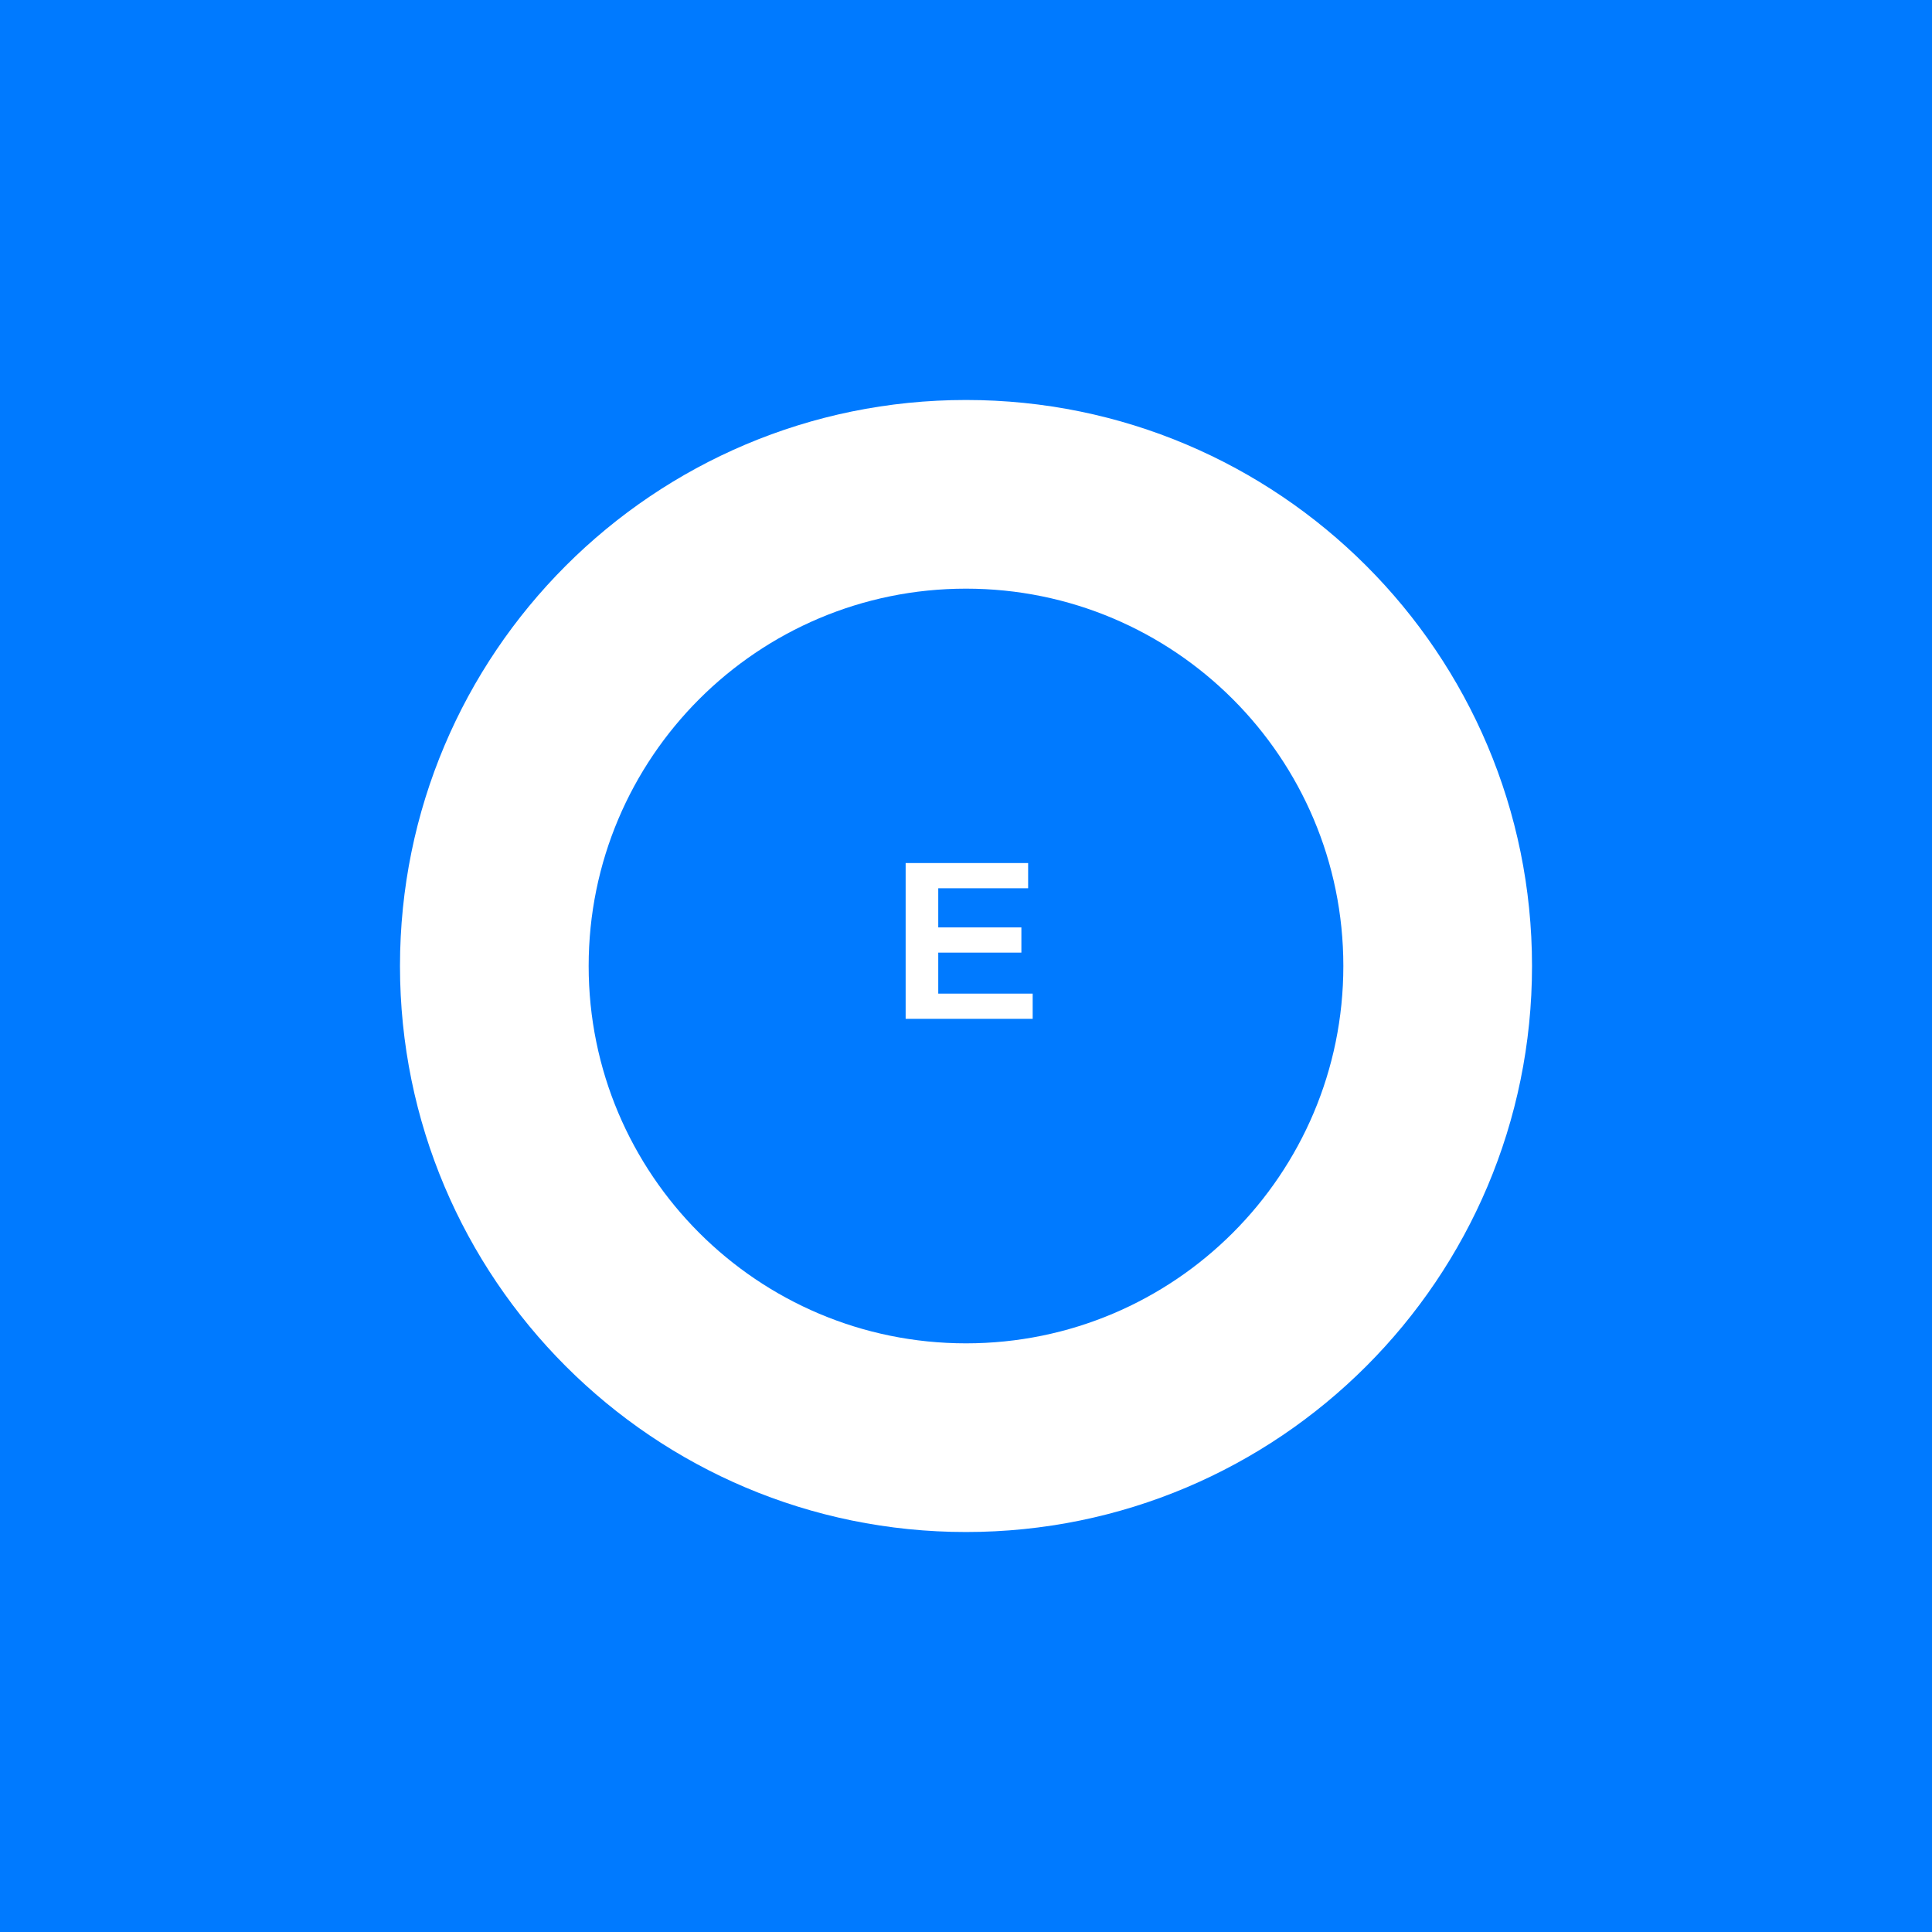
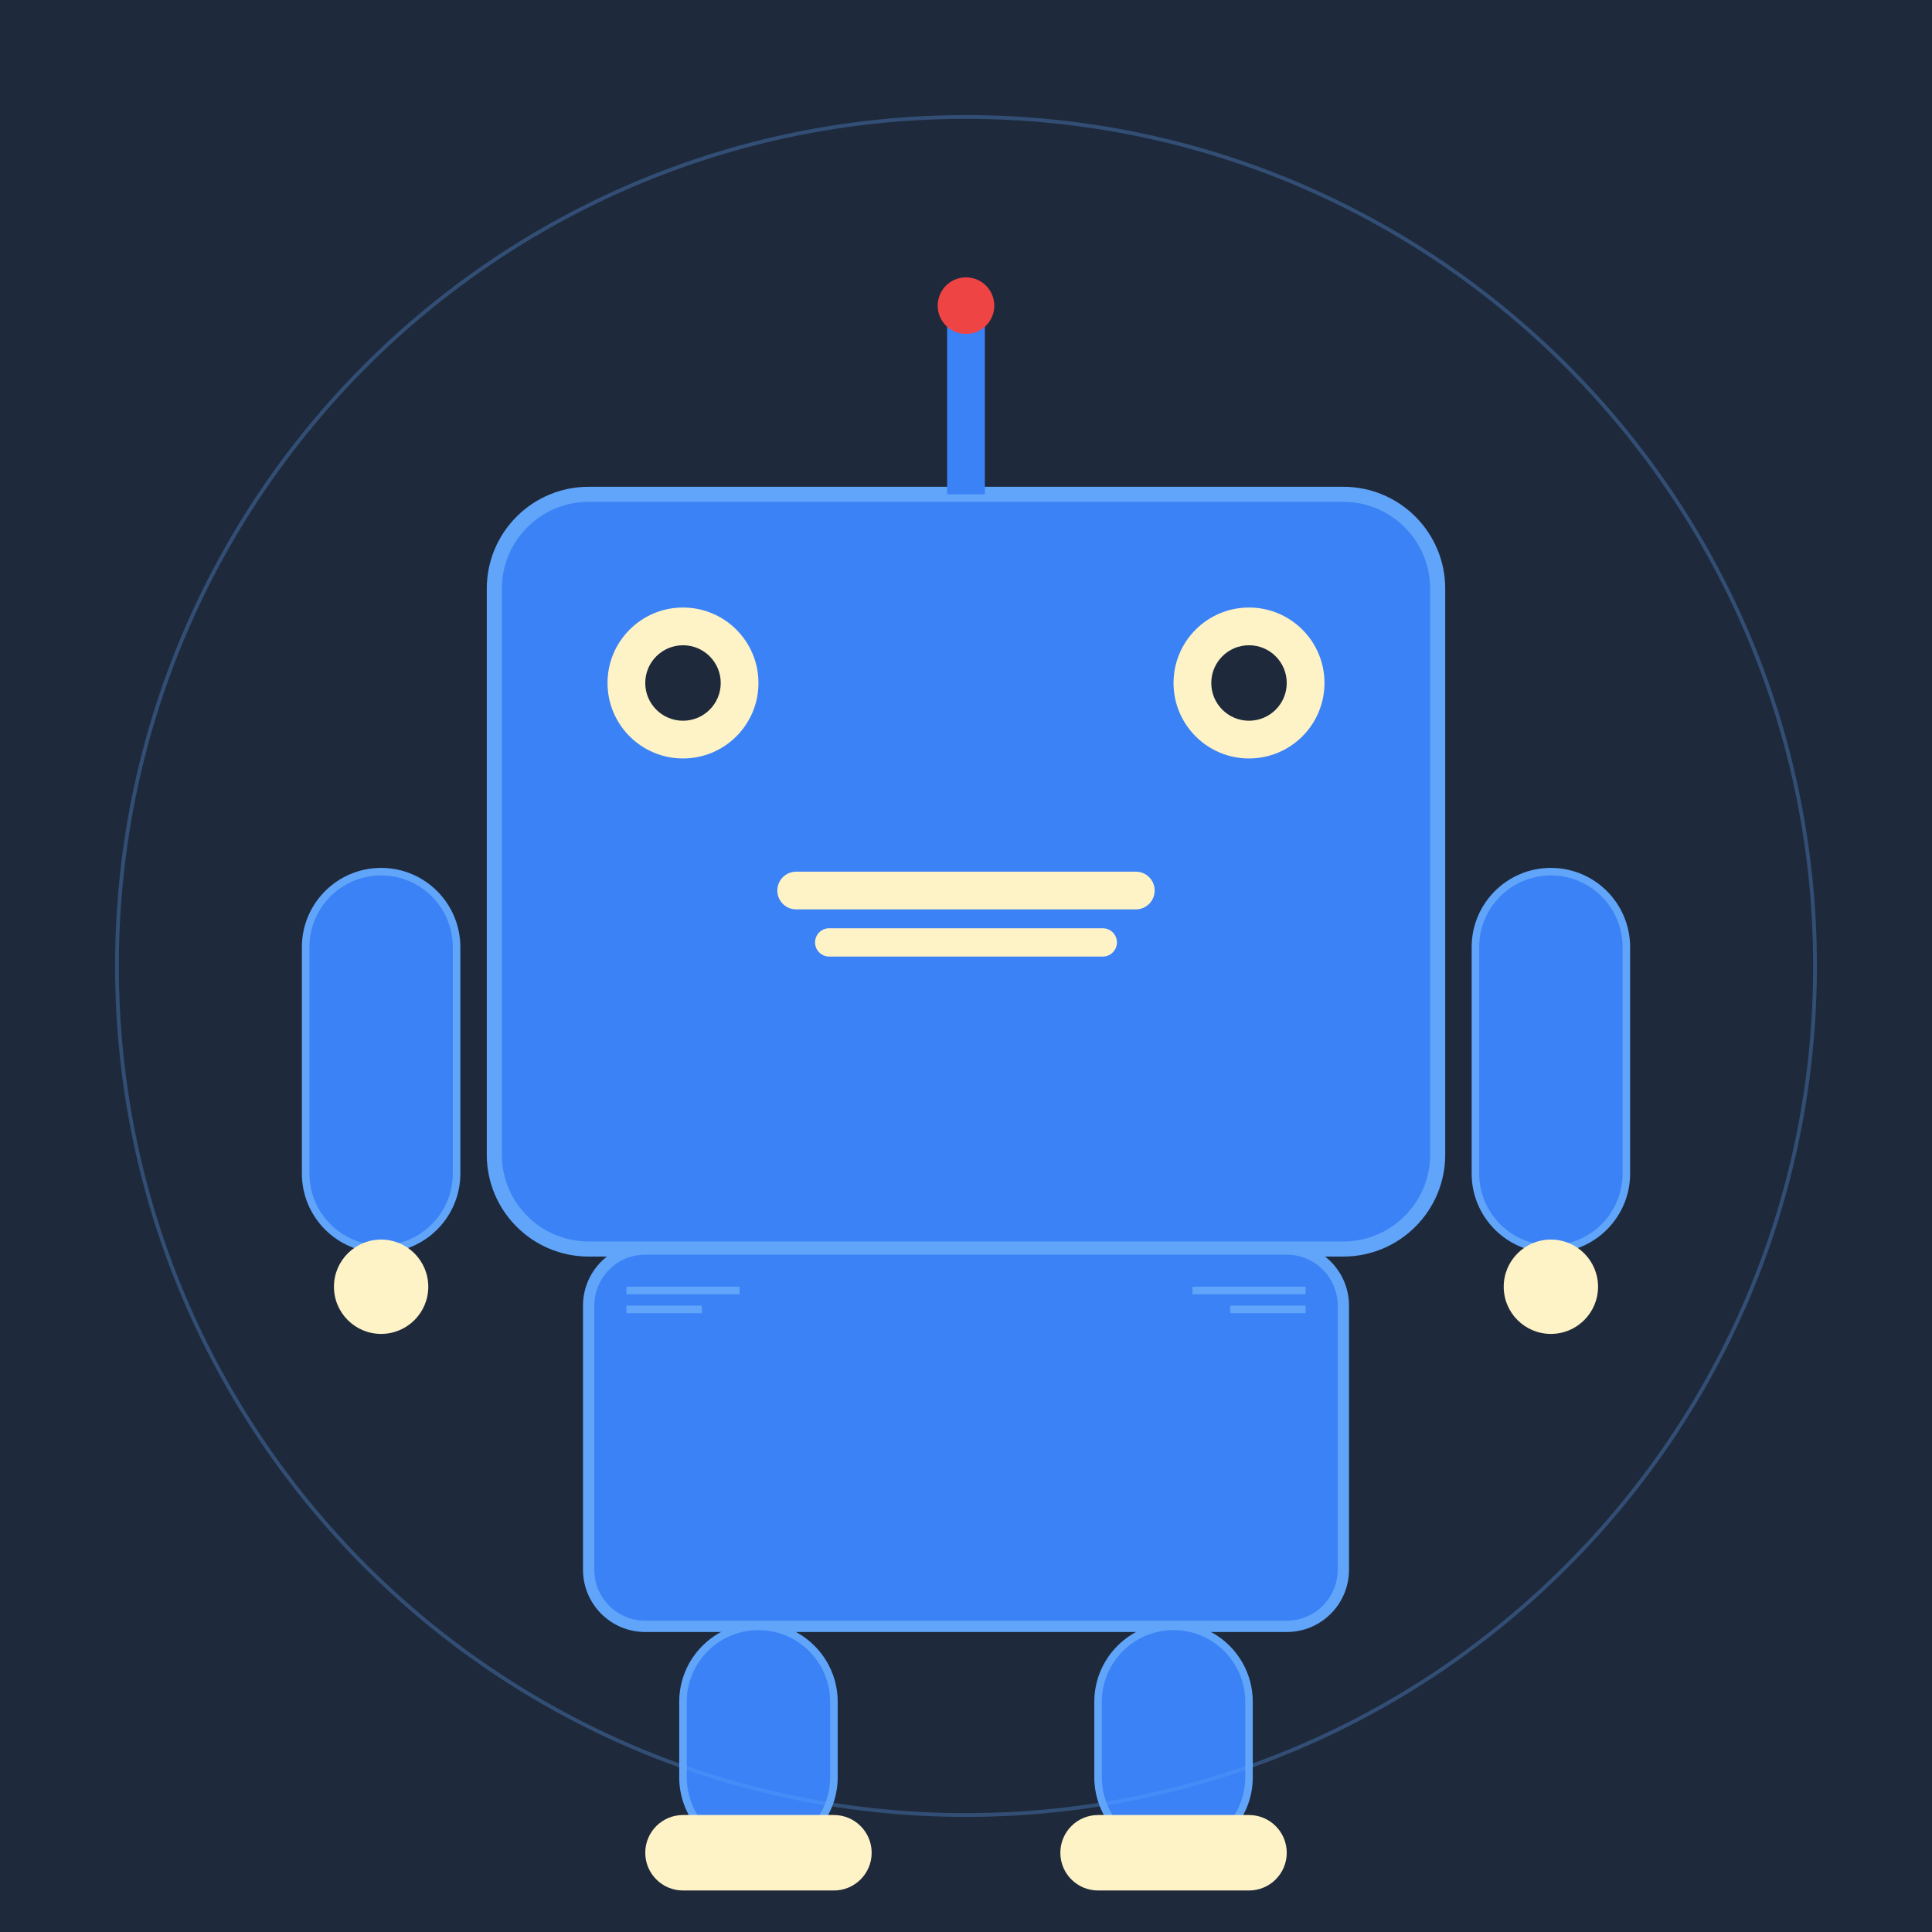
<svg xmlns="http://www.w3.org/2000/svg" width="1024" height="1024" viewBox="0 0 1024 1024" fill="none">
-   <rect width="1024" height="1024" fill="#007AFF" />
-   <circle cx="512" cy="512" r="300" fill="white" />
-   <circle cx="512" cy="512" r="200" fill="#007AFF" />
-   <text x="512" y="540" text-anchor="middle" fill="white" font-size="120" font-weight="bold" font-family="Arial">E</text>
+   <rect width="1024" height="1024" fill="#1E293B" />
+   <rect x="262" y="262" width="500" height="400" rx="50" fill="#3B82F6" stroke="#60A5FA" stroke-width="8" />
+   <circle cx="362" cy="362" r="40" fill="#FEF3C7" />
+   <circle cx="662" cy="362" r="40" fill="#FEF3C7" />
+   <circle cx="362" cy="362" r="20" fill="#1E293B" />
+   <circle cx="662" cy="362" r="20" fill="#1E293B" />
+   <rect x="502" y="162" width="20" height="100" fill="#3B82F6" />
+   <circle cx="512" cy="162" r="15" fill="#EF4444" />
+   <rect x="412" y="462" width="200" height="20" rx="10" fill="#FEF3C7" />
+   <rect x="432" y="492" width="160" height="15" rx="7.5" fill="#FEF3C7" />
+   <rect x="312" y="662" width="400" height="200" rx="30" fill="#3B82F6" stroke="#60A5FA" stroke-width="6" />
+   <rect x="162" y="462" width="80" height="200" rx="40" fill="#3B82F6" stroke="#60A5FA" stroke-width="4" />
+   <rect x="782" y="462" width="80" height="200" rx="40" fill="#3B82F6" stroke="#60A5FA" stroke-width="4" />
+   <circle cx="202" cy="682" r="25" fill="#FEF3C7" />
+   <circle cx="822" cy="682" r="25" fill="#FEF3C7" />
+   <rect x="362" y="862" width="80" height="120" rx="40" fill="#3B82F6" stroke="#60A5FA" stroke-width="4" />
+   <rect x="582" y="862" width="80" height="120" rx="40" fill="#3B82F6" stroke="#60A5FA" stroke-width="4" />
+   <rect x="342" y="962" width="120" height="40" rx="20" fill="#FEF3C7" />
+   <rect x="562" y="962" width="120" height="40" rx="20" fill="#FEF3C7" />
+   <rect x="332" y="682" width="60" height="4" fill="#60A5FA" />
+   <rect x="332" y="692" width="40" height="4" fill="#60A5FA" />
+   <rect x="632" y="682" width="60" height="4" fill="#60A5FA" />
+   <rect x="652" y="692" width="40" height="4" fill="#60A5FA" />
+   <circle cx="512" cy="512" r="450" fill="none" stroke="#60A5FA" stroke-width="2" opacity="0.3" />
</svg>
